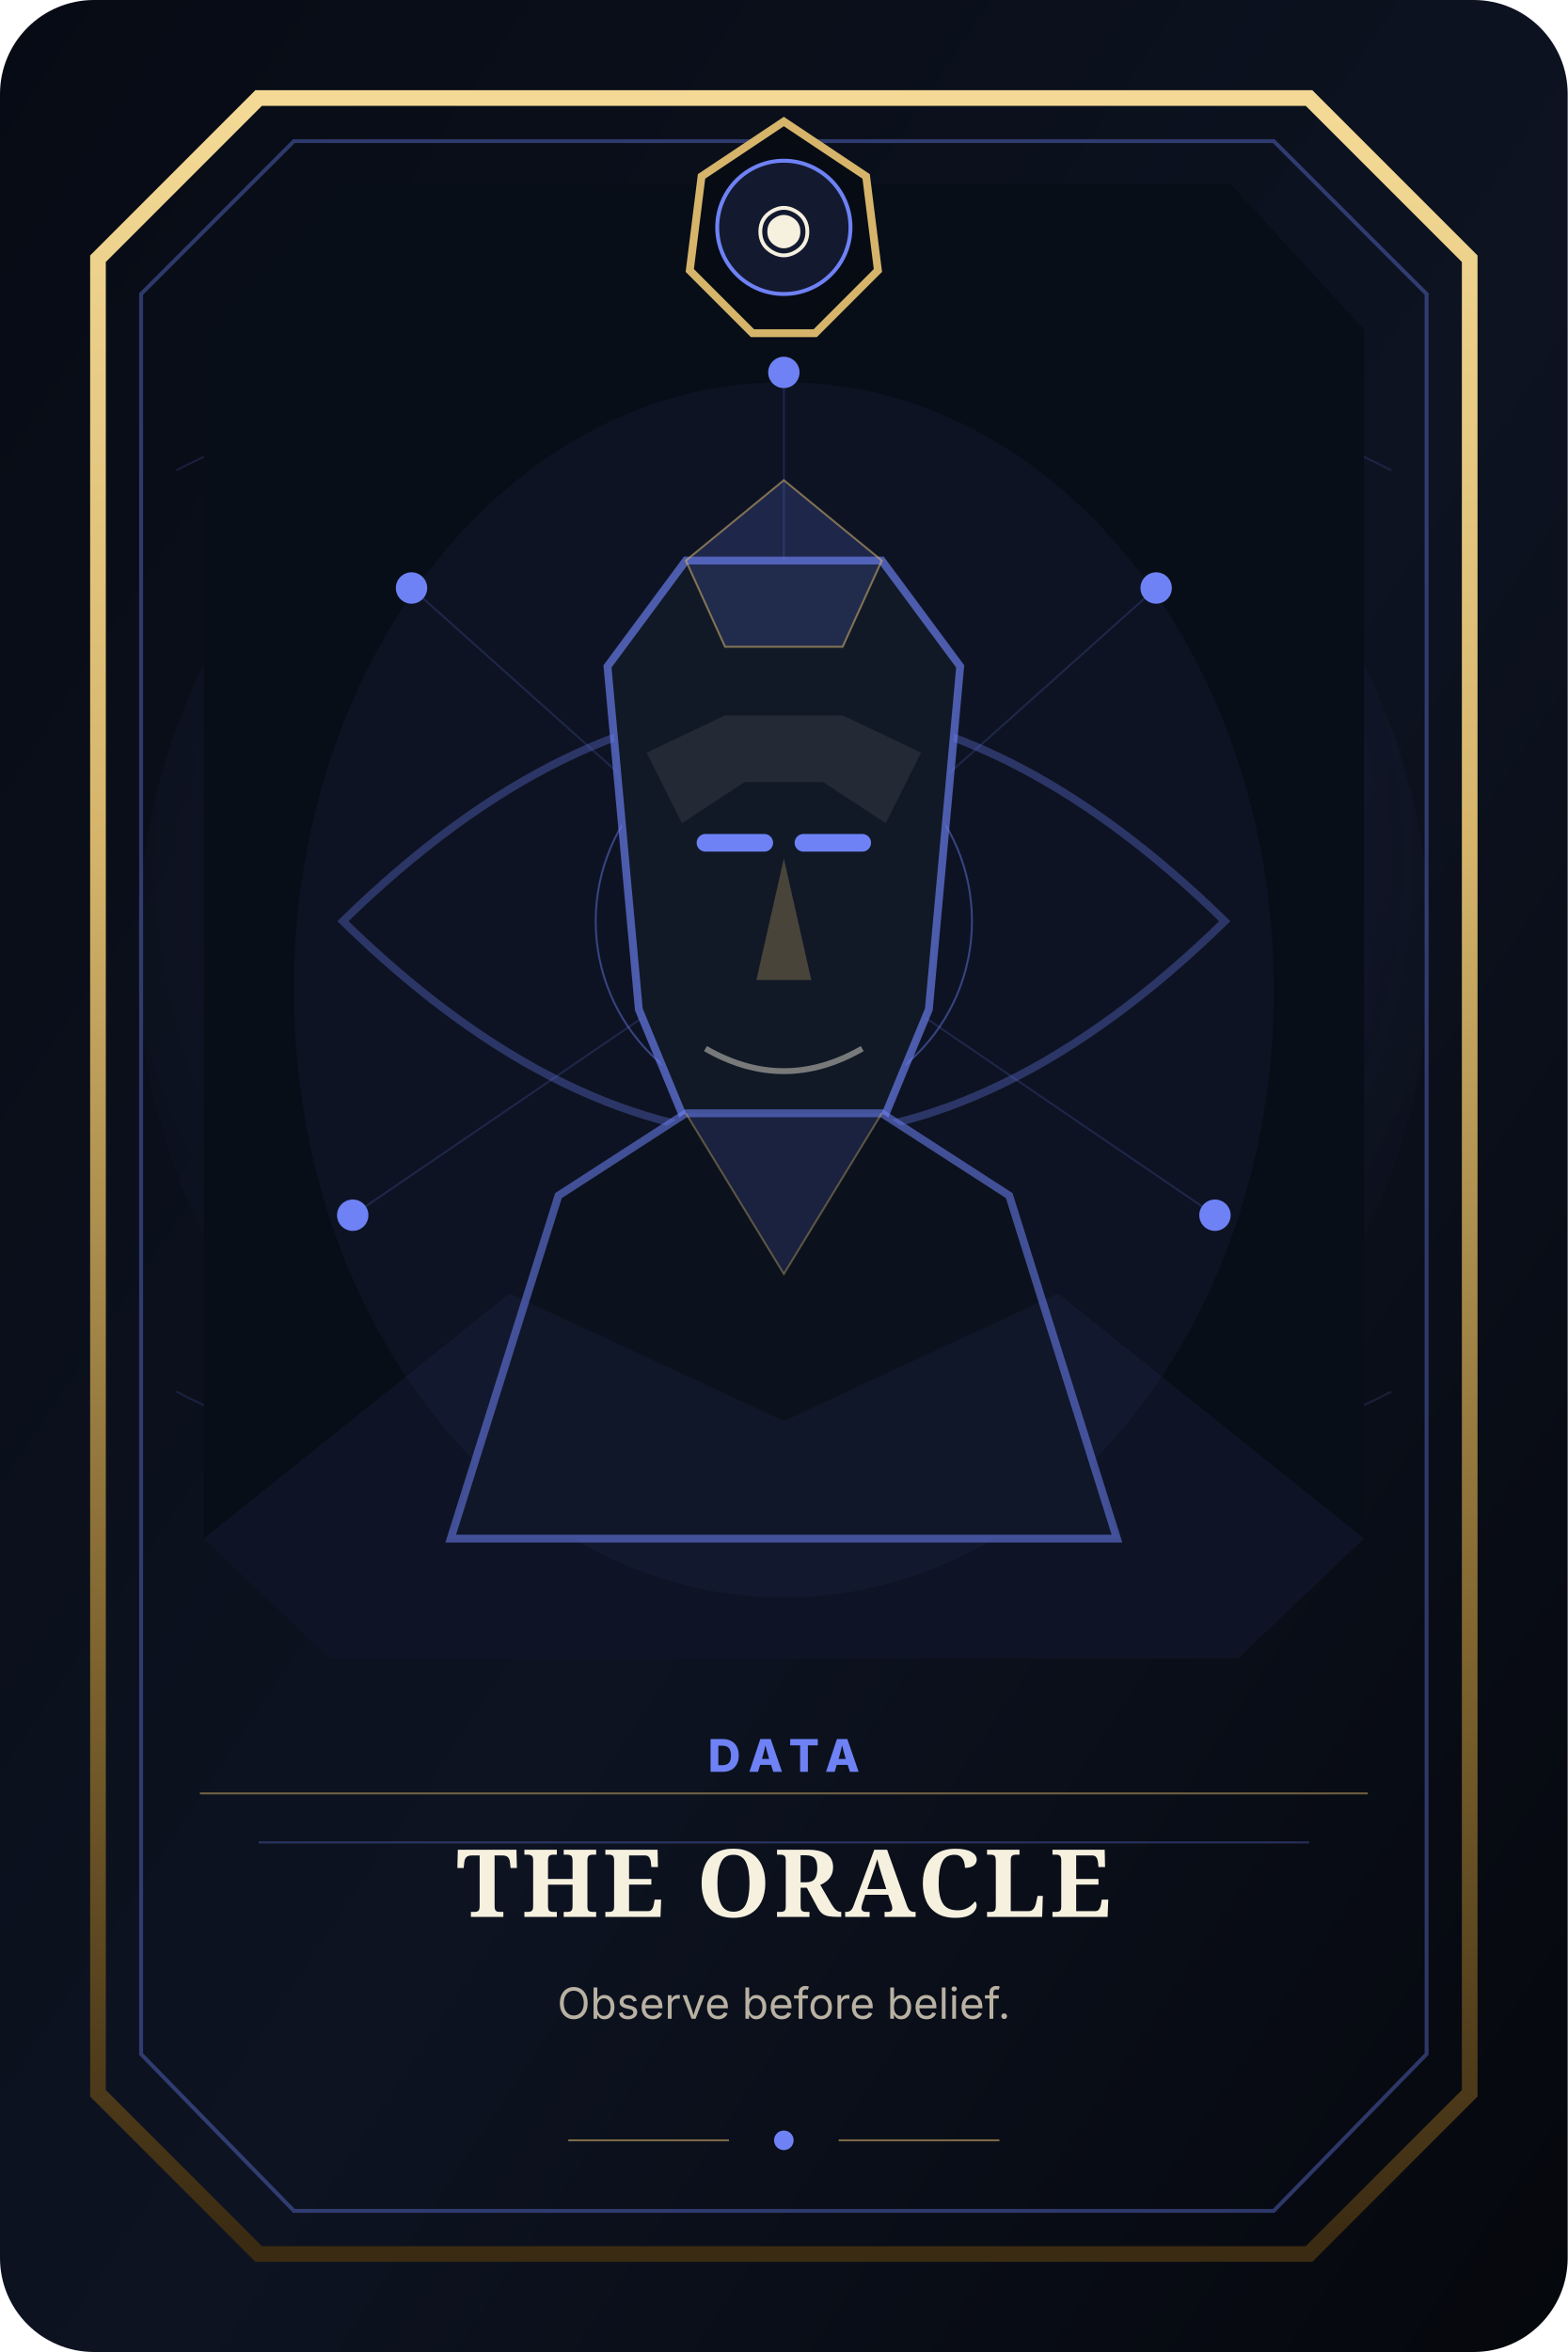
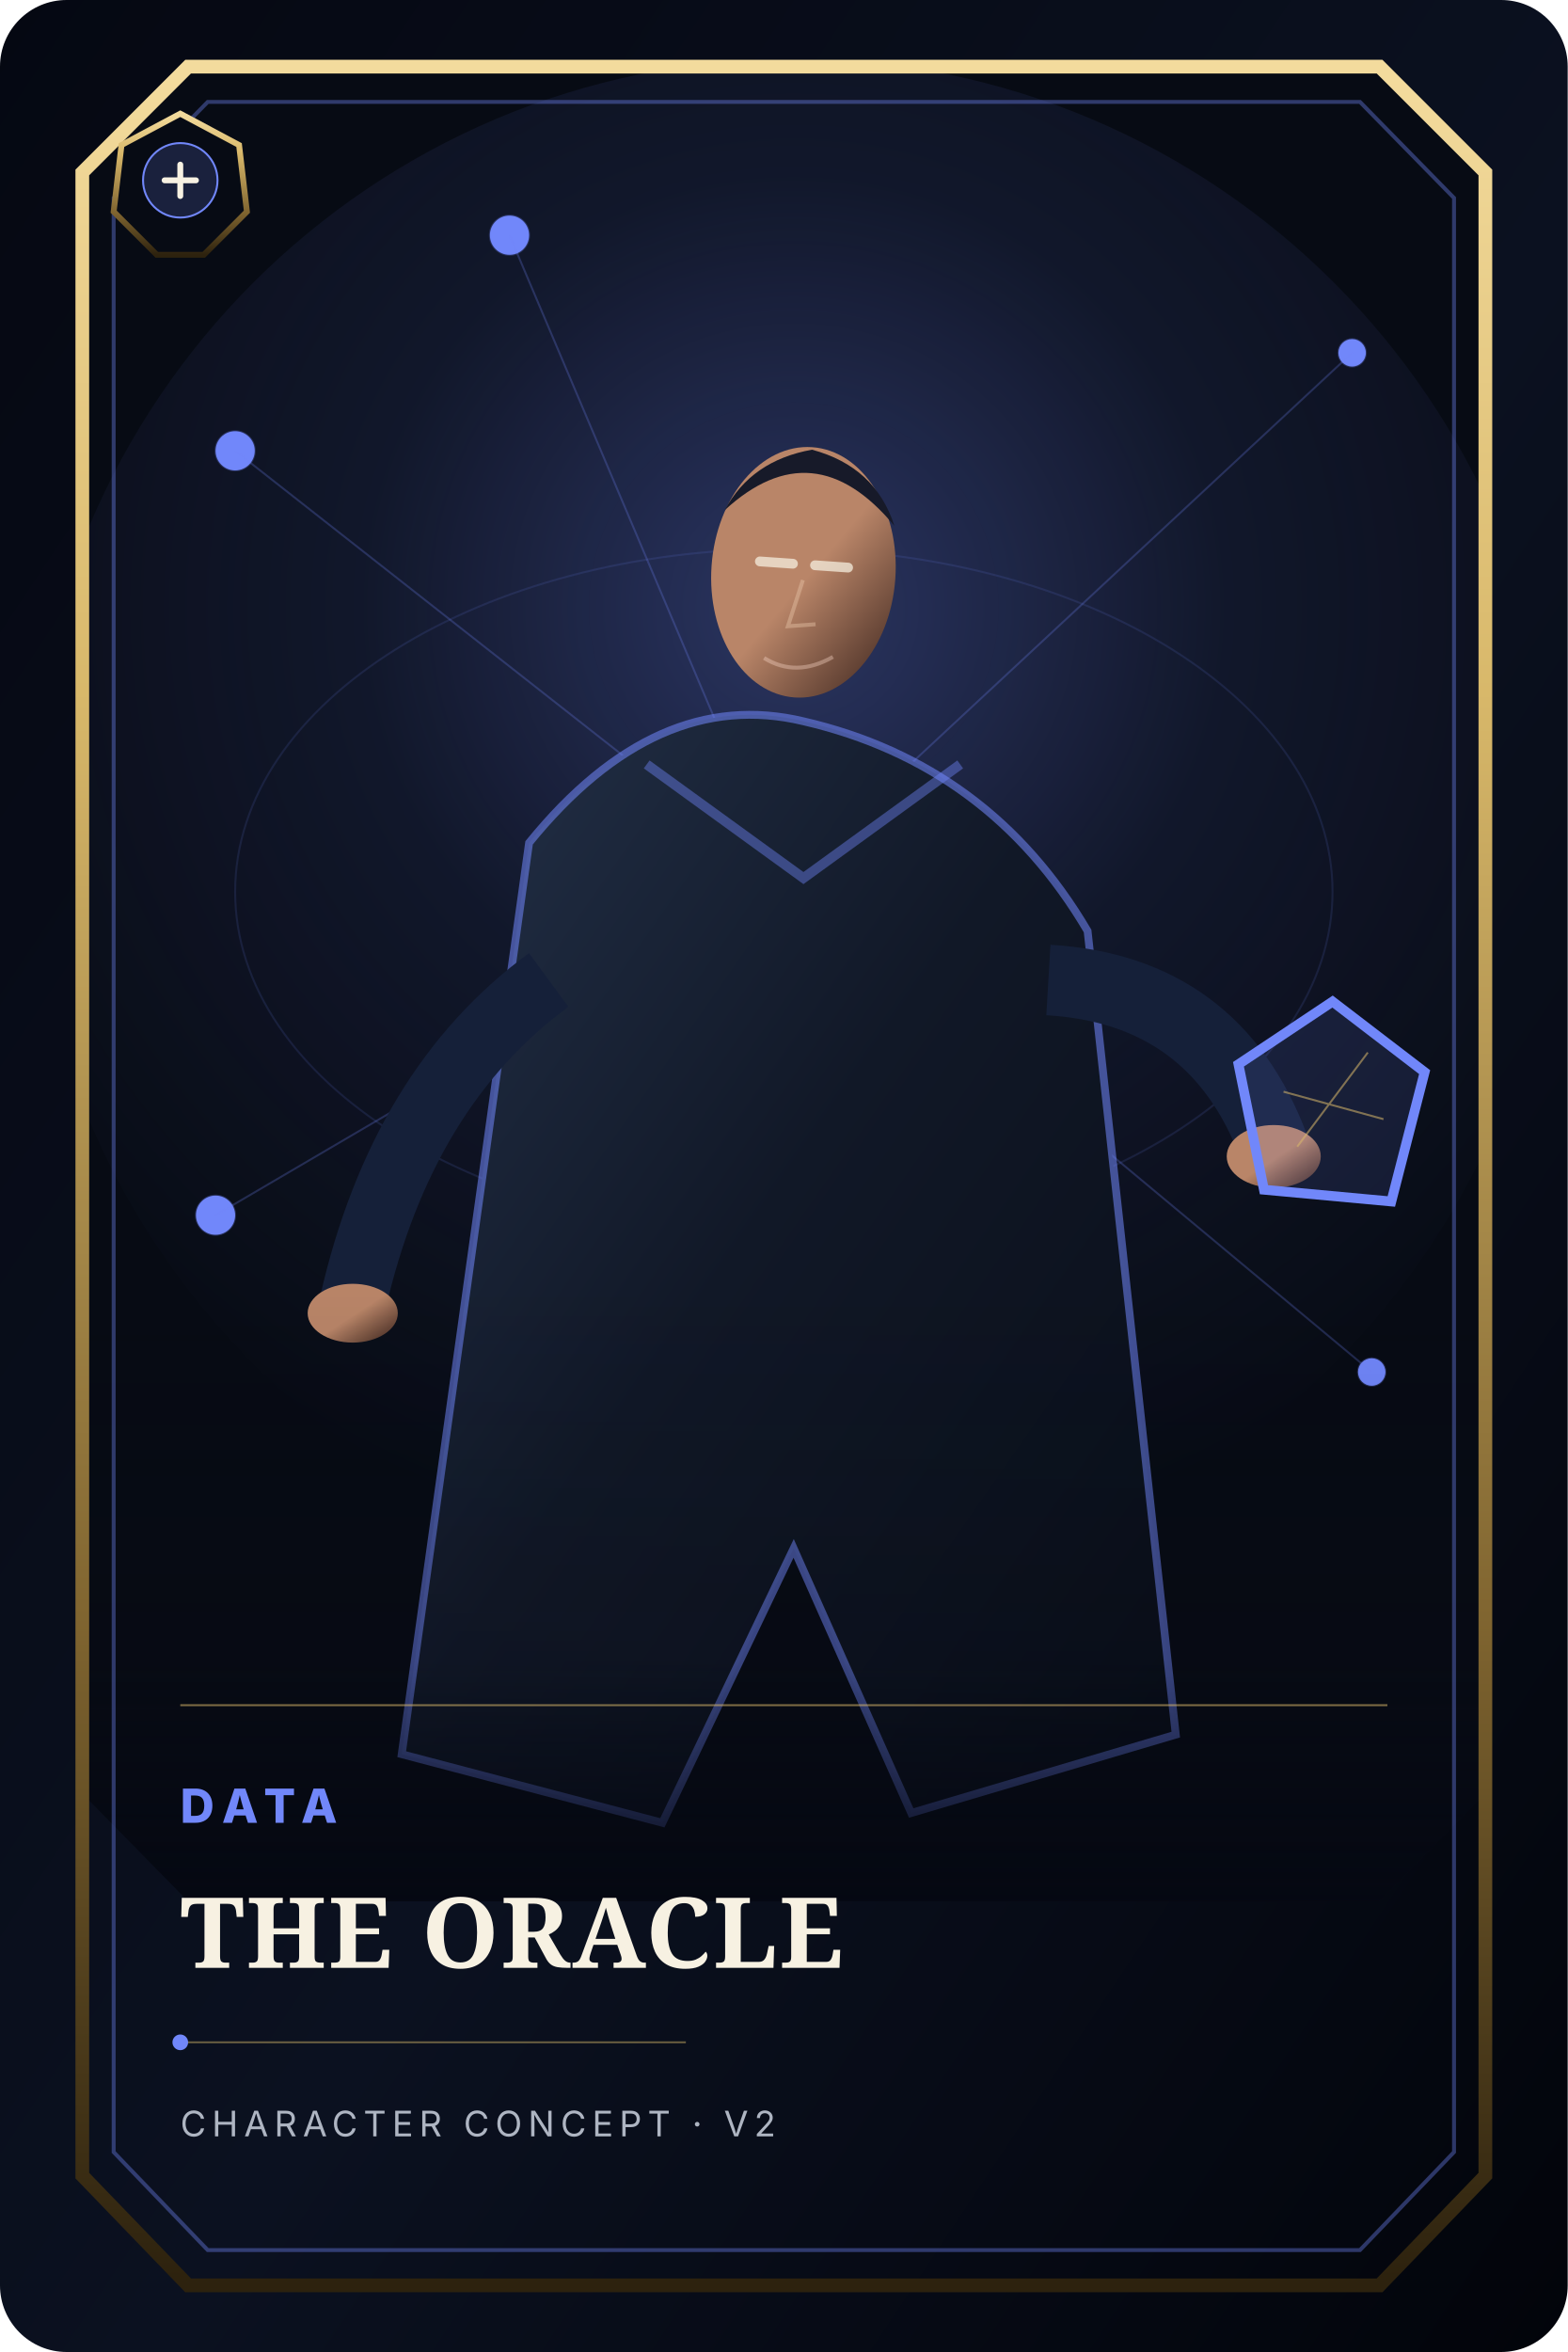
<svg xmlns="http://www.w3.org/2000/svg" viewBox="0 0 800 1200" role="img" aria-labelledby="card-data-title card-data-desc">
  <defs>
-     <linearGradient id="card-data-bg" x1="0" y1="0" x2="1" y2="1">
-       <stop offset="0" stop-color="#070B14" />
-       <stop offset="0.55" stop-color="#0D1321" />
-       <stop offset="1" stop-color="#05070C" />
+     <linearGradient id="v2-data-bg" x1="0" y1="0" x2="1" y2="1">
+       <stop offset="0" stop-color="#050812" />
+       <stop offset=".55" stop-color="#0B1120" />
+       <stop offset="1" stop-color="#02040A" />
    </linearGradient>
-     <radialGradient id="card-data-glow" cx="50%" cy="43%" r="58%">
-       <stop offset="0" stop-color="#6E82F5" stop-opacity="0.32" />
-       <stop offset="0.48" stop-color="#6E82F5" stop-opacity="0.09" />
-       <stop offset="1" stop-color="#6E82F5" stop-opacity="0" />
+     <radialGradient id="v2-data-halo" cx="50%" cy="36%" r="62%">
+       <stop offset="0" stop-color="#7187FA" stop-opacity=".34" />
+       <stop offset=".45" stop-color="#7187FA" stop-opacity=".10" />
+       <stop offset="1" stop-color="#7187FA" stop-opacity="0" />
    </radialGradient>
-     <linearGradient id="card-data-metal" x1="0" y1="0" x2="0" y2="1">
-       <stop offset="0" stop-color="#F3D995" />
-       <stop offset="0.34" stop-color="#D6B56B" />
-       <stop offset="0.72" stop-color="#80652F" />
-       <stop offset="1" stop-color="#3B2B12" />
+     <linearGradient id="v2-data-cloth" x1="0" y1="0" x2="1" y2="1">
+       <stop offset="0" stop-color="#24324A" />
+       <stop offset=".46" stop-color="#111827" />
+       <stop offset="1" stop-color="#080D17" />
    </linearGradient>
-     <linearGradient id="card-data-accent" x1="0" y1="0" x2="1" y2="1">
-       <stop offset="0" stop-color="#6E82F5" />
-       <stop offset="1" stop-color="#6E82F5" stop-opacity="0.18" />
+     <linearGradient id="v2-data-metal" x1="0" y1="0" x2="0" y2="1">
+       <stop offset="0" stop-color="#F3DB9D" />
+       <stop offset=".28" stop-color="#D8B86A" />
+       <stop offset=".7" stop-color="#806530" />
+       <stop offset="1" stop-color="#2D220E" />
    </linearGradient>
-     <filter id="card-data-soft" x="-30%" y="-30%" width="160%" height="160%">
+     <linearGradient id="v2-data-skin" x1="0" y1="0" x2="1" y2="1">
+       <stop offset="0" stop-color="#B98568" />
+       <stop offset=".52" stop-color="#B98568" />
+       <stop offset="1" stop-color="#3B241D" />
+     </linearGradient>
+     <linearGradient id="v2-data-fade" x1="0" y1="0" x2="0" y2="1">
+       <stop offset="0" stop-color="#050812" stop-opacity="0" />
+       <stop offset=".62" stop-color="#050812" stop-opacity=".16" />
+       <stop offset="1" stop-color="#050812" stop-opacity=".98" />
+     </linearGradient>
+     <filter id="v2-data-blur" x="-40%" y="-40%" width="180%" height="180%">
      <feGaussianBlur stdDeviation="18" />
    </filter>
-     <clipPath id="card-data-portrait">
-       <path d="M104 168 L172 94 H628 L696 168 V785 L632 846 H168 L104 785 Z" />
+     <filter id="v2-data-soft" x="-20%" y="-20%" width="140%" height="140%">
+       <feGaussianBlur stdDeviation="5" />
+     </filter>
+     <clipPath id="v2-data-art">
+       <path d="M42 88 L96 34 H704 L758 88 V915 L704 970 H96 L42 915 Z" />
    </clipPath>
  </defs>
-   <rect width="800" height="1200" rx="48" fill="url(#card-data-bg)" />
-   <path d="M50 132 L132 50 H668 L750 132 V1068 L668 1150 H132 L50 1068 Z" fill="none" stroke="url(#card-data-metal)" stroke-width="8" />
-   <path d="M72 150 L150 72 H650 L728 150 V1048 L650 1128 H150 L72 1048 Z" fill="none" stroke="#6E82F5" stroke-opacity="0.38" stroke-width="2" />
-   <circle cx="400" cy="485" r="330" fill="url(#card-data-glow)" />
-   <path d="M102 915 H698" stroke="#D6B56B" stroke-opacity="0.5" />
-   <path d="M132 940 H668" stroke="#6E82F5" stroke-opacity="0.32" />
-   <g opacity="0.16" stroke="#6E82F5" fill="none">
-     <path d="M90 240 C220 170 580 170 710 240" />
-     <path d="M90 710 C220 780 580 780 710 710" />
-     <circle cx="400" cy="470" r="260" />
-     <circle cx="400" cy="470" r="212" stroke-dasharray="8 20" />
-   </g>
-   <g clip-path="url(#card-data-portrait)">
-     <rect x="104" y="94" width="592" height="752" fill="#080E18" />
-     <ellipse cx="400" cy="505" rx="250" ry="310" fill="#6E82F5" fill-opacity="0.05" />
-     <g fill="none" stroke="#6E82F5">
-       <path d="M175 470 Q400 250 625 470 Q400 690 175 470 Z" stroke-opacity="0.32" stroke-width="4" />
-       <circle cx="400" cy="470" r="96" stroke-opacity="0.44" />
-       <circle cx="400" cy="470" r="26" fill="#6E82F5" fill-opacity="0.35" />
-       <circle cx="210" cy="300" r="8" fill="#6E82F5" stroke="none" />
-       <path d="M210 300 L400 470" stroke-opacity="0.18" />
-       <circle cx="590" cy="300" r="8" fill="#6E82F5" stroke="none" />
-       <path d="M590 300 L400 470" stroke-opacity="0.18" />
-       <circle cx="180" cy="620" r="8" fill="#6E82F5" stroke="none" />
-       <path d="M180 620 L400 470" stroke-opacity="0.18" />
-       <circle cx="620" cy="620" r="8" fill="#6E82F5" stroke="none" />
-       <path d="M620 620 L400 470" stroke-opacity="0.18" />
-       <circle cx="400" cy="190" r="8" fill="#6E82F5" stroke="none" />
-       <path d="M400 190 L400 470" stroke-opacity="0.18" />
-       <circle cx="400" cy="750" r="8" fill="#6E82F5" stroke="none" />
-       <path d="M400 750 L400 470" stroke-opacity="0.18" />
+   <rect width="800" height="1200" rx="34" fill="url(#v2-data-bg)" />
+   <g clip-path="url(#v2-data-art)">
+     <rect x="40" y="34" width="720" height="940" fill="#070B14" />
+     <circle cx="405" cy="420" r="390" fill="url(#v2-data-halo)" />
+     <g fill="none" stroke="#7187FA" stroke-opacity=".25">
+       <circle cx="120" cy="230" r="10" fill="#7187FA" />
+       <path d="M120 230 L400 450" />
+       <circle cx="690" cy="180" r="7" fill="#7187FA" />
+       <path d="M690 180 L400 450" />
+       <circle cx="110" cy="620" r="10" fill="#7187FA" />
+       <path d="M110 620 L400 450" />
+       <circle cx="700" cy="700" r="7" fill="#7187FA" />
+       <path d="M700 700 L400 450" />
+       <circle cx="260" cy="120" r="10" fill="#7187FA" />
+       <path d="M260 120 L400 450" />
+       <circle cx="580" cy="840" r="7" fill="#7187FA" />
+       <path d="M580 840 L400 450" />
+       <ellipse cx="400" cy="455" rx="280" ry="175" stroke-opacity=".13" />
    </g>
    <g>
-       <path d="M310 340 L350 286 H450 L490 340 L474 515 L438 602 H362 L326 515 Z" fill="#111927" stroke="#6E82F5" stroke-opacity="0.65" stroke-width="4" />
-       <path d="M350 286 L400 245 L450 286 L430 330 H370 Z" fill="#6E82F5" fill-opacity="0.18" stroke="#D6B56B" stroke-opacity="0.55" />
-       <path d="M330 384 L370 365 H430 L470 384 L452 420 L420 399 H380 L348 420 Z" fill="#F6F0DF" fill-opacity="0.08" />
-       <path d="M360 430 H390" stroke="#6E82F5" stroke-width="9" stroke-linecap="round" />
-       <path d="M410 430 H440" stroke="#6E82F5" stroke-width="9" stroke-linecap="round" />
-       <path d="M400 438 L386 500 H414 Z" fill="#D6B56B" fill-opacity="0.28" />
-       <path d="M360 535 Q400 558 440 535" fill="none" stroke="#F6F0DF" stroke-opacity="0.45" stroke-width="3" />
-       <path d="M285 610 L350 568 H450 L515 610 L570 785 H230 Z" fill="#0B111D" stroke="#6E82F5" stroke-opacity="0.55" stroke-width="4" />
-       <path d="M350 568 L400 650 L450 568" fill="#6E82F5" fill-opacity="0.16" stroke="#D6B56B" stroke-opacity="0.38" />
+       <path d="M270 430 Q335 350 410 368 Q505 390 555 475 L600 885 L465 925 L405 790 L338 930 L205 895 Z" fill="url(#v2-data-cloth)" stroke="#7187FA" stroke-opacity=".55" stroke-width="4" />
+       <path d="M535 500 Q620 505 650 585" fill="none" stroke="#152039" stroke-width="36" />
+       <ellipse cx="650" cy="590" rx="24" ry="16" fill="url(#v2-data-skin)" />
+       <g transform="translate(680 565)">
+         <path d="M0 -54 L47 -18 L30 48 L-35 42 L-48 -22 Z" fill="#7187FA" fill-opacity=".12" stroke="#7187FA" stroke-width="5" />
+         <path d="M-25 -8 L26 6 M-18 20 L18 -28" stroke="#D8B86A" stroke-opacity=".55" />
+       </g>
+       <path d="M280 500 Q205 555 180 665" fill="none" stroke="#152039" stroke-width="34" />
+       <ellipse cx="180" cy="670" rx="23" ry="15" fill="url(#v2-data-skin)" />
+       <g transform="translate(410 292) rotate(4)">
+         <ellipse rx="47" ry="64" fill="url(#v2-data-skin)" />
+         <path d="M-42.3 -28.8 Q0 -73.6 44.65 -26.88 Q32.9 -56.32 0 -62.72 Q-30.55 -55.04 -42.3 -28.8Z" fill="#171A29" />
+         <path d="M-22.56 -4 H-5.64 M5.64 -4 H22.56" stroke="#F7F1E2" stroke-opacity=".72" stroke-width="5" stroke-linecap="round" />
+         <path d="M0 4 L-6 28 L8 26" fill="none" stroke="#E6C1A6" stroke-opacity=".45" stroke-width="2" />
+         <path d="M-17 45 Q0 54 18 42" fill="none" stroke="#F7D6C5" stroke-opacity=".38" stroke-width="2" />
+       </g>
+       <path d="M330 390 L410 448 L490 390" fill="none" stroke="#7187FA" stroke-opacity=".42" stroke-width="5" />
    </g>
-     <path d="M104 785 L260 660 L400 725 L540 660 L696 785 V846 H104 Z" fill="#6E82F5" fill-opacity="0.06" />
+     <rect x="42" y="650" width="716" height="320" fill="url(#v2-data-fade)" />
  </g>
-   <g transform="translate(400 116)">
-     <path d="M0 -54 L42 -26 L48 22 L16 54 L-16 54 L-48 22 L-42 -26 Z" fill="#070B14" stroke="#D6B56B" stroke-width="4" />
-     <circle r="34" fill="#6E82F5" fill-opacity="0.12" stroke="#6E82F5" stroke-width="2" />
-     <text x="0" y="11" text-anchor="middle" font-family="Inter,ui-sans-serif,system-ui,sans-serif" font-size="34" font-weight="800" fill="#F6F0DF">◉</text>
+   <path d="M42 88 L96 34 H704 L758 88 V1110 L704 1166 H96 L42 1110 Z" fill="none" stroke="url(#v2-data-metal)" stroke-width="7" />
+   <path d="M58 101 L106 52 H694 L742 101 V1098 L694 1148 H106 L58 1098 Z" fill="none" stroke="#7187FA" stroke-opacity=".38" stroke-width="2" />
+   <g transform="translate(92 92)">
+     <path d="M0 -34 L30 -18 L34 16 L12 38 L-12 38 L-34 16 L-30 -18 Z" fill="#070B14" stroke="url(#v2-data-metal)" stroke-width="3" />
+     <circle r="19" fill="#7187FA" fill-opacity=".18" stroke="#7187FA" />
+     <path d="M-8 0 H8 M0 -8 V8" stroke="#F7F1E2" stroke-width="3" stroke-linecap="round" />
  </g>
-   <text x="400" y="904" text-anchor="middle" font-family="Inter,ui-sans-serif,system-ui,sans-serif" font-size="23" font-weight="800" letter-spacing="5" fill="#6E82F5">DATA</text>
-   <text x="400" y="978" text-anchor="middle" font-family="Georgia,ui-serif,serif" font-size="48" font-weight="700" letter-spacing="2" fill="#F6F0DF">THE ORACLE</text>
-   <text x="400" y="1030" text-anchor="middle" font-family="Inter,ui-sans-serif,system-ui,sans-serif" font-size="22" fill="#B9B2A3">Observe before belief.</text>
-   <g transform="translate(400 1092)" stroke="#D6B56B" stroke-opacity="0.55">
-     <path d="M-110 0 H-28" />
-     <circle r="5" fill="#6E82F5" stroke="none" />
-     <path d="M28 0 H110" />
-   </g>
+   <path d="M92 870 H708" stroke="#D8B86A" stroke-opacity=".55" />
+   <text x="92" y="930" font-family="Inter,ui-sans-serif,system-ui,sans-serif" font-size="24" font-weight="800" letter-spacing="5" fill="#7187FA">DATA</text>
+   <text x="92" y="1004" font-family="Georgia,ui-serif,serif" font-size="50" font-weight="700" letter-spacing="1" fill="#F7F1E2">THE ORACLE</text>
+   <path d="M92 1042 H350" stroke="#D8B86A" stroke-opacity=".45" />
+   <circle cx="92" cy="1042" r="4" fill="#7187FA" />
+   <text x="92" y="1090" font-family="Inter,ui-sans-serif,system-ui,sans-serif" font-size="18" letter-spacing="3" fill="#AEB5C2">CHARACTER CONCEPT · V2</text>
</svg>
